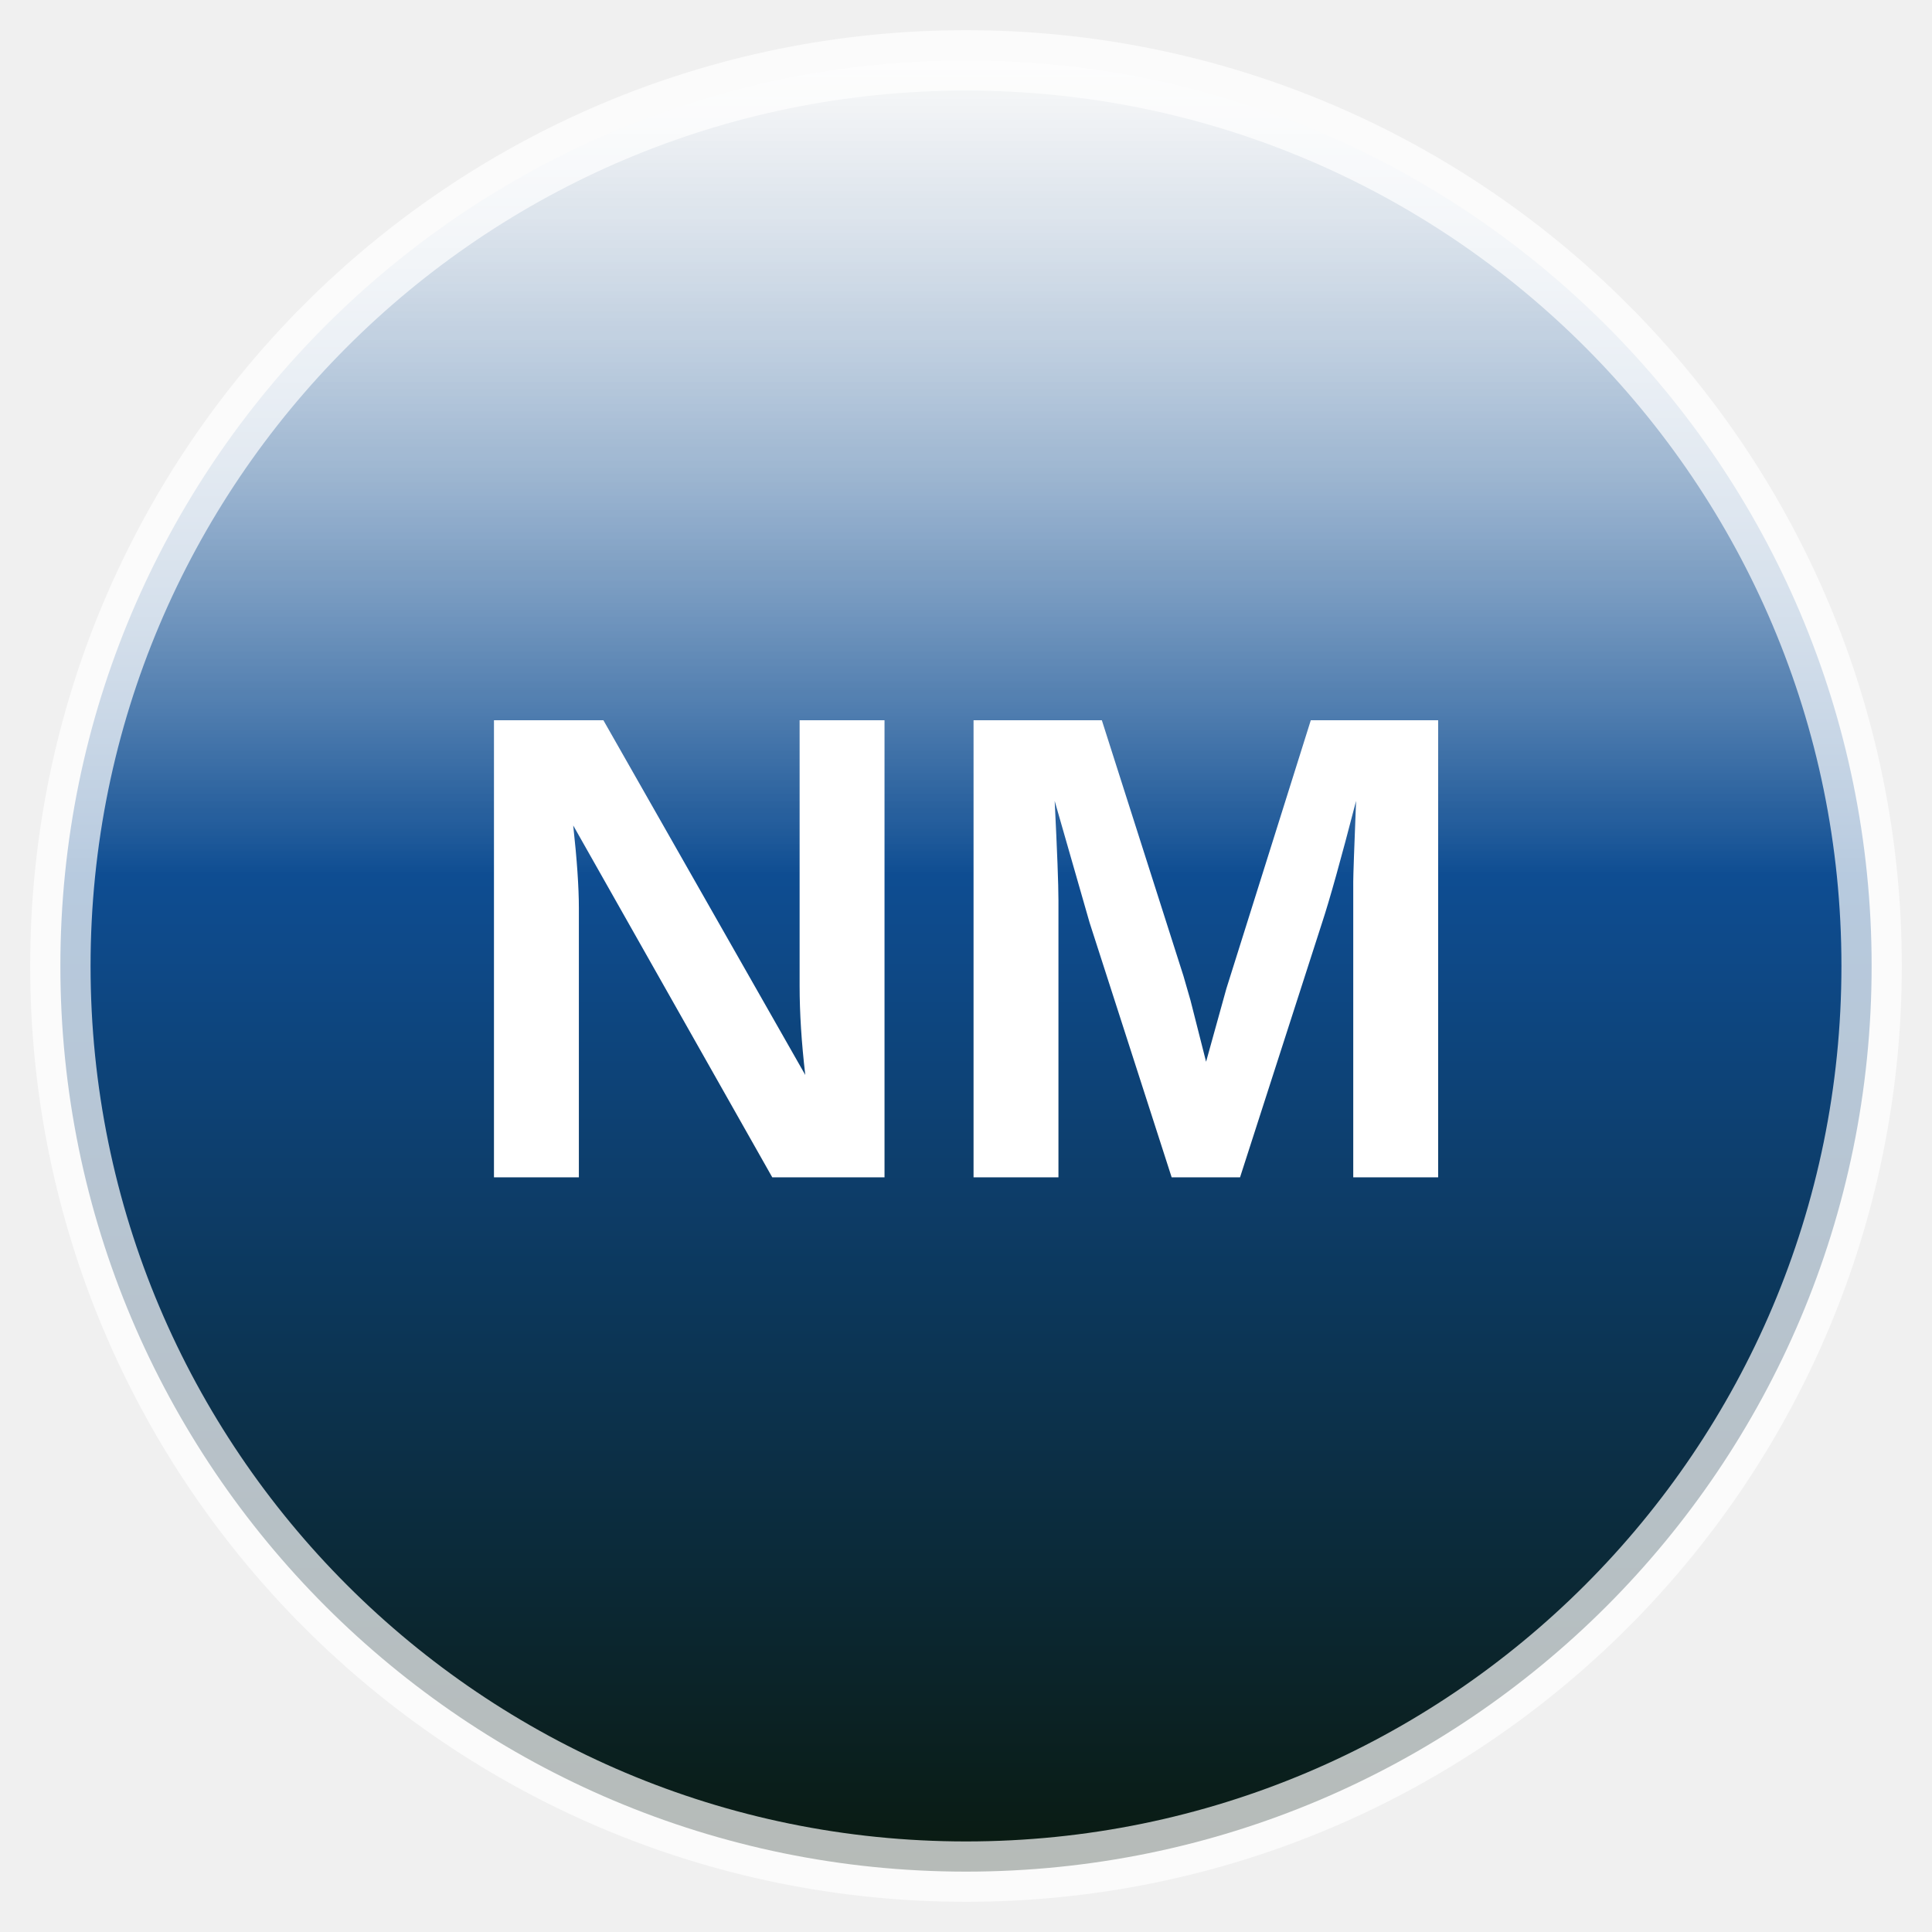
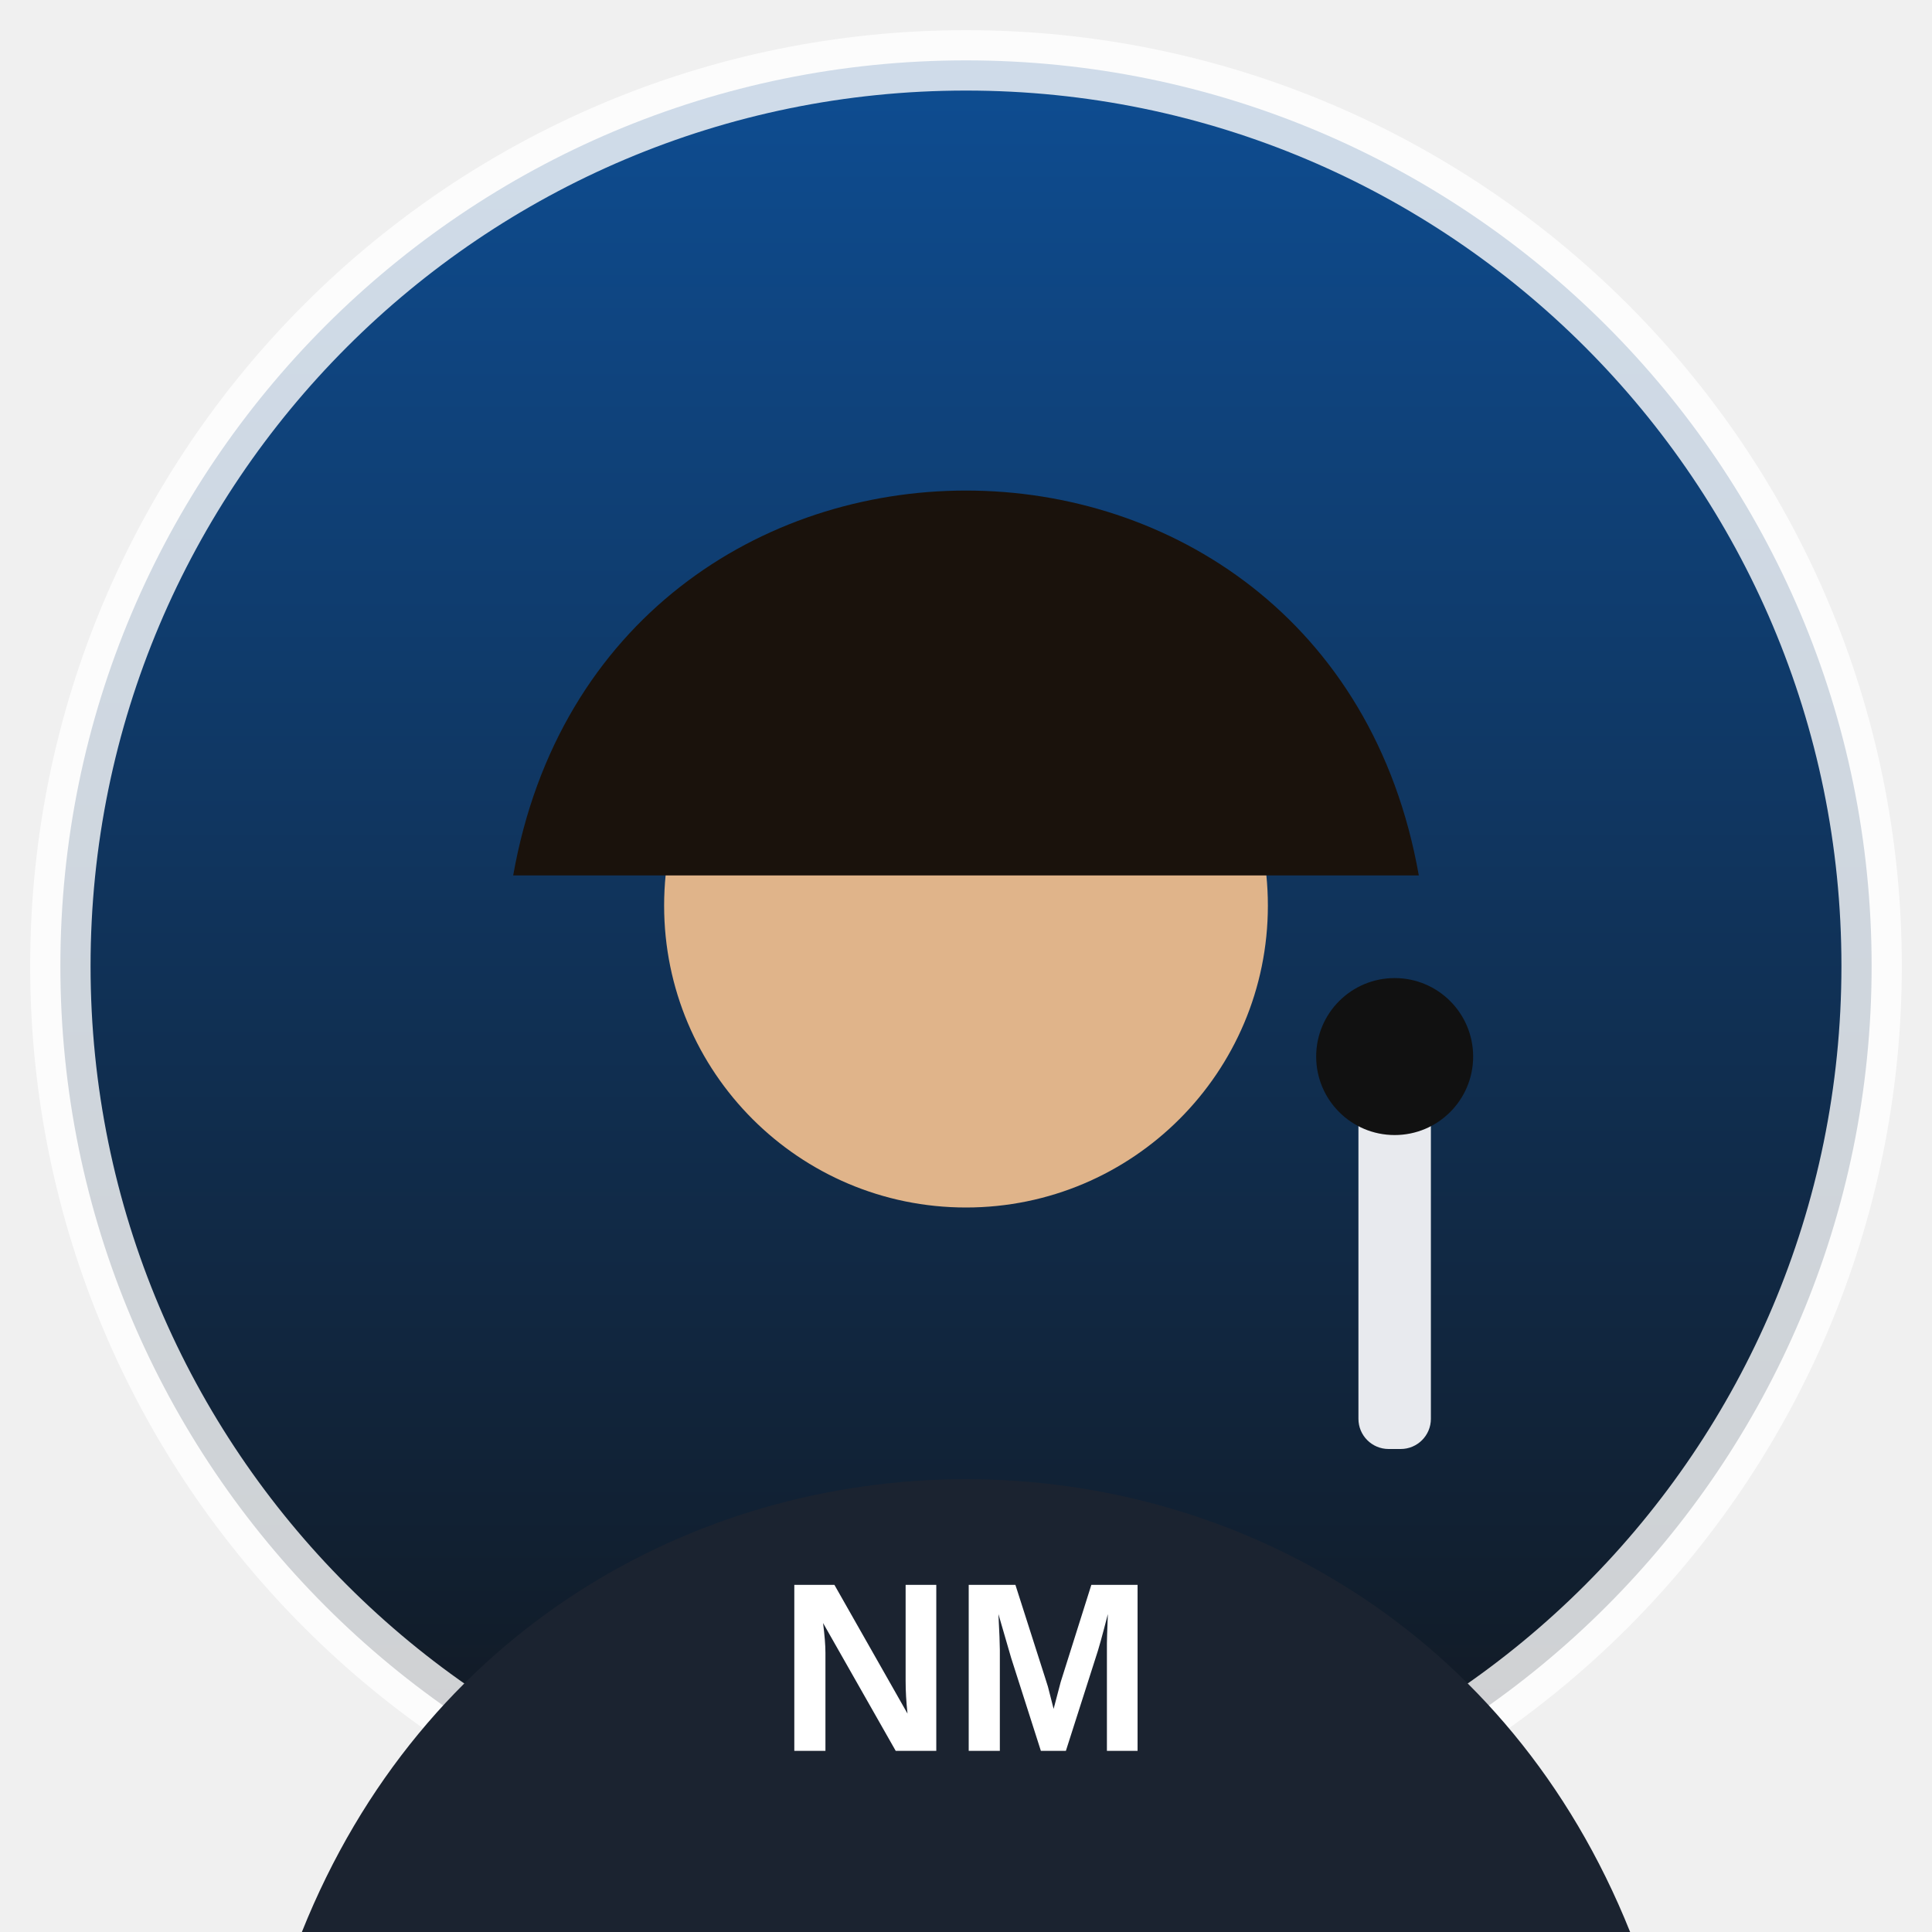
<svg xmlns="http://www.w3.org/2000/svg" viewBox="0 0 64 64">
  <defs>
-     <linearGradient id="gnicanor-molinare" x1="0" y1="0" x2="0" y2="1">
-       <stop offset="0" stop-color="#ffffff" stop-opacity=".55" />
-       <stop offset="0.45" stop-color="#0e4d92" />
-       <stop offset="1" stop-color="#0a1a10" />
+     <linearGradient id="avanicanormolinare" x1="0" y1="0" x2="0" y2="1">
+       <stop offset="0" stop-color="#0e4d92" />
+       <stop offset="1" stop-color="#12161c" />
    </linearGradient>
  </defs>
-   <circle cx="32" cy="32" r="30" fill="url(#gnicanor-molinare)" stroke="rgba(255,255,255,.7)" stroke-width="2" />
-   <text x="32" y="39" text-anchor="middle" font-family="Arial,Helvetica,sans-serif" font-weight="800" font-size="22" fill="#fff">NM</text>
+   <circle cx="32" cy="32" r="30" fill="url(#avanicanormolinare)" stroke="rgba(255,255,255,.8)" stroke-width="2" />
+   <path d="M10 64 C18 44 46 44 54 64" fill="#1b2330" />
+   <circle cx="32" cy="30" r="10" fill="#e0b48a" />
+   <path d="M17 29 C20 12 44 12 47 29" fill="#1a120c" />
+   <rect x="45" y="36" width="2.4" height="12" rx="1" fill="#e8eaee" />
+   <circle cx="46.2" cy="35" r="2.6" fill="#111" />
+   <text x="32" y="58" text-anchor="middle" font-family="Arial,Helvetica,sans-serif" font-weight="800" font-size="8" fill="#fff">NM</text>
</svg>
